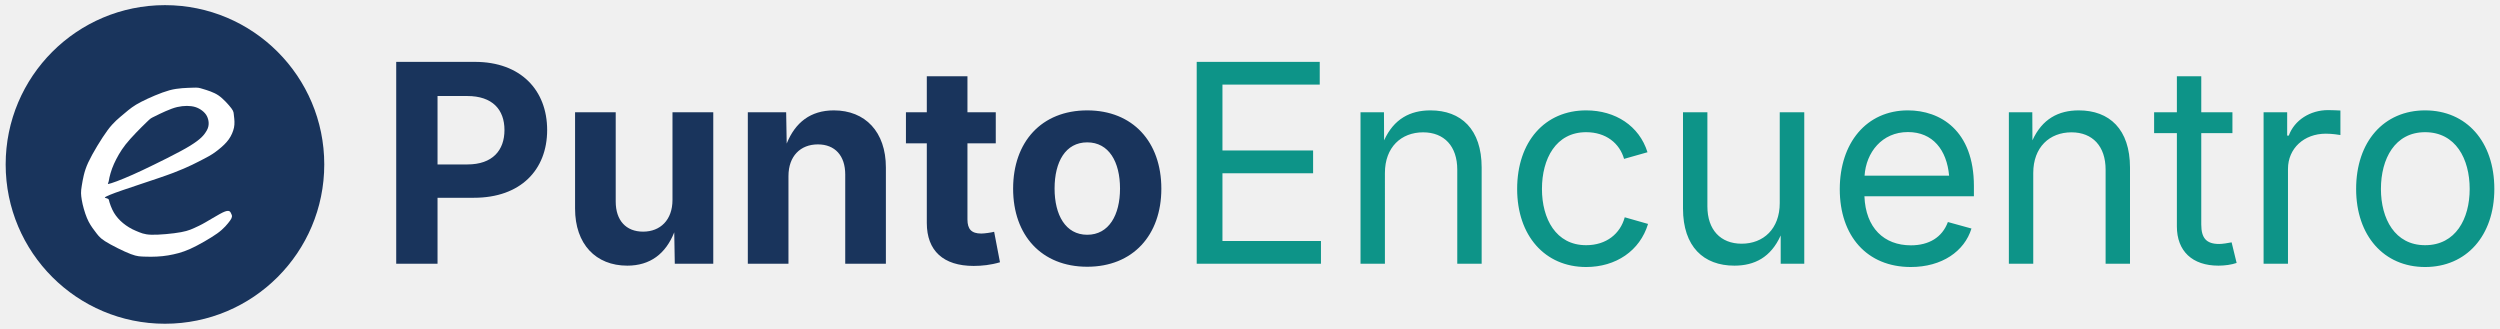
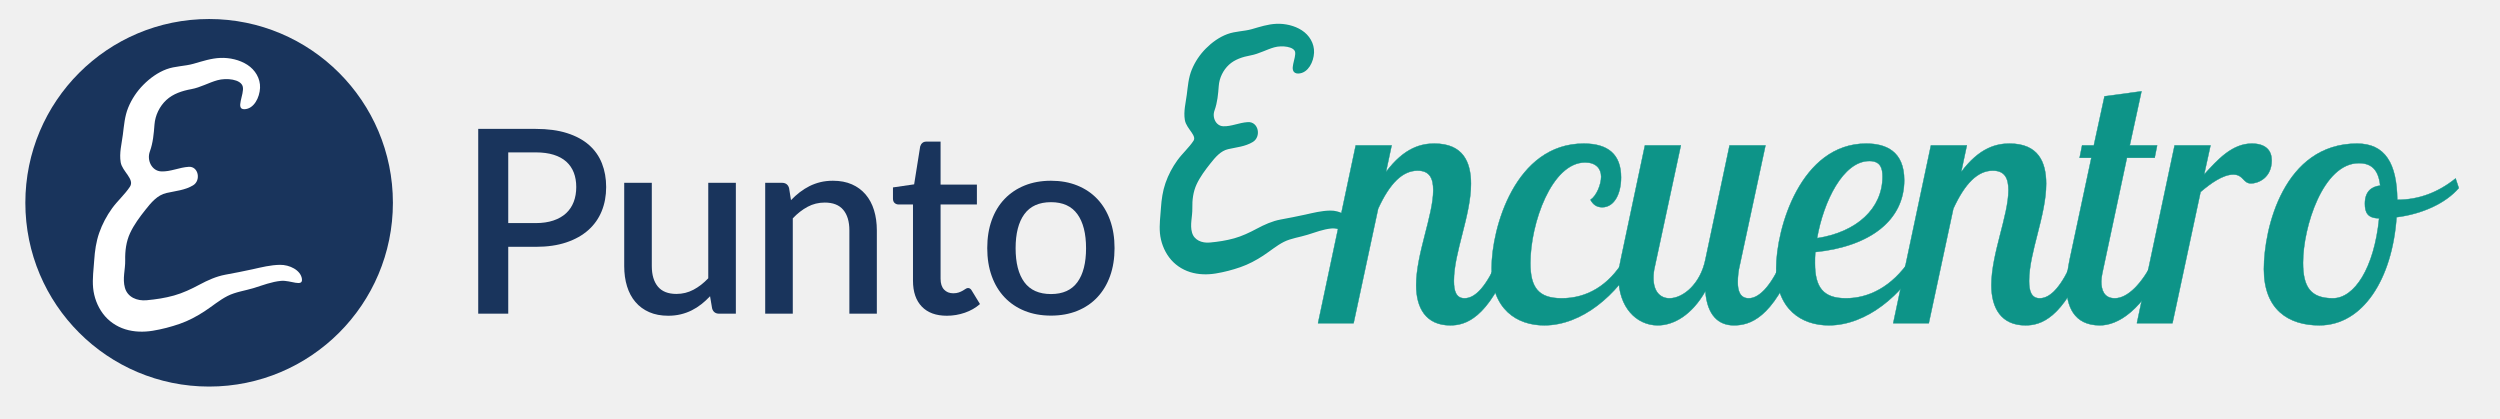
- <svg xmlns="http://www.w3.org/2000/svg" width="973" height="128" viewBox="0 0 972.59 128.00" role="img" aria-label="Logo horizontal PuntoEncuentro" version="1.1" id="svg2">
-   <g id="g1" transform="translate(-4.5263 -5.0283) scale(0.502024)">
-     <circle cx="136.5" cy="137.5" r="123.5" fill="#19345C" id="circle1" />
-     <path d="M 178.00,84.00 C 174.33,81.50 169.33,80.00 166.00,79.00 C 162.67,78.00 162.33,77.83 158.00,78.00 C 153.67,78.17 146.67,78.17 140.00,80.00 C 133.33,81.83 123.83,86.00 118.00,89.00 C 112.17,92.00 109.33,94.33 105.00,98.00 C 100.67,101.67 96.67,104.67 92.00,111.00 C 87.33,117.33 80.33,128.83 77.00,136.00 C 73.67,143.17 72.83,149.17 72.00,154.00 C 71.17,158.83 71.33,160.83 72.00,165.00 C 72.67,169.17 74.33,175.00 76.00,179.00 C 77.67,183.00 79.67,186.00 82.00,189.00 C 84.33,192.00 85.33,194.00 90.00,197.00 C 94.67,200.00 104.67,205.00 110.00,207.00 C 115.33,209.00 117.17,208.83 122.00,209.00 C 126.83,209.17 133.33,209.00 139.00,208.00 C 144.67,207.00 149.67,205.83 156.00,203.00 C 162.33,200.17 171.83,194.67 177.00,191.00 C 182.17,187.33 185.17,183.50 187.00,181.00 C 188.83,178.50 188.67,177.17 188.00,176.00 C 187.33,174.83 187.17,172.50 183.00,174.00 C 178.83,175.50 168.67,182.33 163.00,185.00 C 157.33,187.67 155.17,188.83 149.00,190.00 C 142.83,191.17 131.83,192.17 126.00,192.00 C 120.17,191.83 117.67,190.50 114.00,189.00 C 110.33,187.50 106.83,185.33 104.00,183.00 C 101.17,180.67 98.83,178.00 97.00,175.00 C 95.17,172.00 93.50,167.33 93.00,165.00 C 92.50,162.67 85.67,164.50 94.00,161.00 C 102.33,157.50 130.83,148.67 143.00,144.00 C 155.17,139.33 161.17,136.00 167.00,133.00 C 172.83,130.00 174.83,128.50 178.00,126.00 C 181.17,123.50 184.00,120.83 186.00,118.00 C 188.00,115.17 189.33,112.00 190.00,109.00 C 190.67,106.00 190.33,102.50 190.00,100.00 C 189.67,97.50 190.00,96.67 188.00,94.00 C 186.00,91.33 181.67,86.50 178.00,84.00 Z M 169.00,100.00 C 170.50,103.00 171.17,107.17 169.00,111.00 C 166.83,114.83 164.33,117.83 156.00,123.00 C 147.67,128.17 129.17,137.17 119.00,142.00 C 108.83,146.83 99.33,150.67 95.00,152.00 C 90.67,153.33 92.67,152.50 93.00,150.00 C 93.33,147.50 94.83,141.67 97.00,137.00 C 99.17,132.33 101.83,127.33 106.00,122.00 C 110.17,116.67 118.17,108.67 122.00,105.00 C 125.83,101.33 125.00,102.00 129.00,100.00 C 133.00,98.00 140.83,94.17 146.00,93.00 C 151.17,91.83 156.17,91.83 160.00,93.00 C 163.83,94.17 167.50,97.00 169.00,100.00 Z" fill="#FFFFFF" fill-rule="evenodd" id="path1" />
+ <svg xmlns="http://www.w3.org/2000/svg" xmlns:xlink="http://www.w3.org/1999/xlink" width="789" height="132" viewBox="0 0 789 132" role="img" aria-label="PuntoEncuentro">
+   <defs>
+     <path id="E_MASTER" d="M23.847,64.626 C21.647,67.676 19.828,71.092 18.576,74.689 C17.323,78.287 16.789,82.062 16.540,85.850 C16.292,89.638 15.740,93.405 16.085,97.182 C16.431,100.958 17.839,104.731 20.115,107.779 C22.390,110.827 25.608,113.038 29.244,114.178 C32.881,115.317 36.803,115.395 40.542,114.782 C44.281,114.169 48.005,113.194 51.585,111.951 C55.164,110.709 58.519,108.914 61.717,106.834 C64.914,104.754 67.853,102.218 71.193,100.528 C74.533,98.838 78.463,98.360 82.080,97.235 C85.697,96.111 89.259,94.693 93.132,94.337 C97.006,93.981 102.186,97.046 101.664,93.482 C101.142,89.918 96.569,87.703 92.676,87.768 C88.782,87.833 85.142,88.759 81.452,89.585 C77.763,90.412 73.977,91.117 70.255,91.817 C66.533,92.517 63.098,94.066 59.720,95.873 C56.343,97.681 52.871,99.334 49.224,100.347 C45.576,101.359 41.957,101.920 38.023,102.281 C34.089,102.642 30.228,101.052 29.132,97.209 C28.036,93.366 29.324,89.704 29.238,85.872 C29.152,82.041 29.641,78.200 31.237,74.764 C32.833,71.328 35.159,68.202 37.492,65.257 C39.824,62.311 42.383,59.178 46.140,58.327 C49.897,57.476 53.764,57.184 57.071,55.180 C60.377,53.175 59.268,47.368 55.320,47.592 C51.372,47.816 47.823,49.654 43.984,49.475 C40.145,49.296 38.027,44.930 39.338,41.327 C40.649,37.724 40.953,34.032 41.243,30.259 C41.532,26.485 43.329,22.775 46.108,20.206 C48.887,17.636 52.600,16.444 56.356,15.752 C60.111,15.060 63.426,13.104 67.055,12.098 C70.683,11.092 76.686,11.643 77.428,14.737 C78.169,17.831 74.222,24.119 78.132,23.982 C82.041,23.846 84.333,19.149 84.506,15.248 C84.679,11.348 82.498,7.851 79.313,5.787 C76.128,3.722 72.029,2.815 68.281,2.956 C64.534,3.097 60.931,4.295 57.263,5.348 C53.594,6.400 49.701,6.274 46.143,7.604 C42.585,8.934 39.375,11.265 36.709,13.950 C34.043,16.635 31.908,19.815 30.464,23.350 C29.020,26.886 28.749,30.721 28.269,34.468 C27.789,38.216 26.754,41.978 27.388,45.747 C28.023,49.515 33.206,52.646 31.177,55.749 C29.149,58.851 26.048,61.577 23.847,64.626 Z" />
+   </defs>
+   <g>
+     <circle cx="66" cy="64" r="58" fill="#19345C" />
+     <use href="#E_MASTER" xlink:href="#E_MASTER" transform="translate(17 16) scale(.77)" fill="#FFFFFF" />
  </g>
-   <g id="text2" transform="translate(-131.1191 -21.3457) scale(1)" style="font-size:108px;font-family:Inter;fill:#19345C" aria-label="PuntoEncuentro">
-     <path style="font-weight:700" d="m 285.119,124 h 16.084 V 98.318 h 14.186 c 18.088,0 28.477,-10.811 28.477,-26.367 0,-15.451 -10.23,-26.525 -28.107,-26.525 H 285.119 Z M 301.203,85.346 V 58.715 h 11.549 c 9.861,0 14.502,5.326 14.502,13.236 0,7.91 -4.641,13.395 -14.449,13.395 z m 73.828,39.393 c 8.965,0 14.977,-4.641 18.299,-12.973 L 393.541,124 h 14.977 V 65.043 h -15.873 v 34.119 c 0,7.805 -4.746,12.34 -11.443,12.34 -6.645,0 -10.652,-4.377 -10.652,-11.707 V 65.043 h -15.82 v 37.494 c 0,13.816 8.068,22.201 20.303,22.201 z m 62.754,-34.857 c 0,-7.805 4.693,-12.34 11.443,-12.34 6.645,0 10.652,4.377 10.652,11.707 V 124 h 15.82 V 86.506 c 0,-13.816 -8.016,-22.201 -20.25,-22.201 -9.07,0 -15.029,4.693 -18.352,12.92 l -0.211,-12.182 H 421.965 V 124 h 15.82 z m 80.684,-24.838 H 507.447 V 51.016 h -15.82 v 14.027 h -8.121 v 12.076 h 8.121 v 31.008 c 0,10.811 6.434,16.717 18.246,16.717 3.164,0 6.697,-0.369 10.23,-1.424 l -2.268,-11.865 c -1.16,0.316 -3.797,0.686 -5.01,0.686 -3.85,0 -5.379,-1.74 -5.379,-5.484 V 77.119 h 11.021 z m 35.596,60.117 c 17.719,0 28.846,-12.234 28.846,-30.375 0,-18.246 -11.127,-30.48 -28.846,-30.48 -17.771,0 -28.846,12.234 -28.846,30.48 0,18.141 11.074,30.375 28.846,30.375 z m 0,-12.445 c -8.438,0 -12.709,-7.699 -12.709,-17.982 0,-10.441 4.271,-17.982 12.709,-17.982 8.438,0 12.762,7.594 12.762,17.982 0,10.283 -4.324,17.982 -12.762,17.982 z" id="path2" />
-     <path fill="#0D9488" d="m 596.674,124 h 48.357 v -8.859 H 606.693 V 88.773 h 35.279 v -8.859 h -35.279 V 54.285 h 37.863 v -8.859 h -47.883 z m 73.248,-35.332 c 0,-10.072 6.381,-15.82 14.871,-15.82 8.227,0 13.289,5.432 13.289,14.502 V 124 h 9.492 V 86.559 c 0,-14.924 -8.016,-22.254 -19.934,-22.254 -7.91,0 -14.238,3.322 -18.035,11.654 l -0.053,-10.916 h -9.123 V 124 h 9.492 z m 78.311,36.598 c 11.549,0 20.936,-6.275 24.1,-16.77 l -9.07,-2.584 c -1.74,6.381 -7.119,10.863 -15.029,10.863 -11.76,0 -17.191,-10.283 -17.191,-21.885 0,-11.76 5.432,-22.096 17.191,-22.096 7.752,0 13.025,4.324 14.766,10.389 l 9.123,-2.584 C 768.904,70.316 759.623,64.305 748.232,64.305 c -16.031,0 -26.842,12.129 -26.842,30.586 0,18.193 10.811,30.375 26.842,30.375 z m 57.691,-0.527 c 7.752,0 14.186,-3.164 18.035,-11.76 V 124 h 9.176 V 65.043 h -9.545 V 100.375 c 0,10.072 -6.381,15.82 -14.818,15.82 -8.227,0 -13.342,-5.432 -13.342,-14.502 V 65.043 h -9.492 v 37.441 c 0,14.924 8.068,22.254 19.986,22.254 z m 68.66,0.527 c 12.076,0 20.883,-6.064 23.625,-14.977 l -9.176,-2.531 c -2.215,6.012 -7.436,9.07 -14.396,9.07 -10.441,0 -17.613,-6.75 -18.088,-19.09 h 42.609 v -3.955 c 0,-21.779 -13.184,-29.479 -25.682,-29.479 -16.084,0 -26.525,12.604 -26.525,30.691 0,18.141 10.547,30.27 27.633,30.27 z M 856.602,89.723 c 0.58,-9.018 6.75,-16.98 16.875,-16.98 9.703,0 15.135,6.961 16.031,16.98 z m 65.654,-1.055 c 0,-10.072 6.381,-15.82 14.871,-15.82 8.227,0 13.289,5.432 13.289,14.502 V 124 h 9.492 V 86.559 c 0,-14.924 -8.016,-22.254 -19.934,-22.254 -7.91,0 -14.238,3.322 -18.035,11.654 l -0.053,-10.916 h -9.123 V 124 h 9.492 z m 77.52,-23.625 H 987.646 V 51.016 h -9.492 v 14.027 h -8.859 v 8.121 h 8.859 v 36.281 c 0,9.65 6.012,15.293 16.189,15.293 2.426,0 5.115,-0.369 7.066,-1.055 l -1.951,-8.016 c -1.582,0.316 -3.639,0.633 -4.852,0.633 -5.01,0 -6.961,-2.32 -6.961,-7.594 V 73.164 h 12.129 z M 1011.904,124 h 9.492 V 87.086 c 0,-7.963 6.223,-13.711 14.713,-13.711 2.531,0 5.115,0.422 5.695,0.527 v -9.545 c -1.107,-0.053 -3.428,-0.158 -4.799,-0.158 -7.014,0 -13.131,3.955 -15.293,9.914 h -0.633 v -9.07 h -9.176 z m 62.859,1.266 c 16.084,0 26.947,-12.182 26.947,-30.375 0,-18.457 -10.863,-30.586 -26.947,-30.586 -16.031,0 -26.842,12.129 -26.842,30.586 0,18.193 10.81,30.375 26.842,30.375 z m 0,-8.49 c -11.76,0 -17.191,-10.283 -17.191,-21.885 0,-11.76 5.432,-22.096 17.191,-22.096 11.918,0 17.35,10.389 17.35,22.096 0,11.602 -5.432,21.885 -17.35,21.885 z" id="path3" />
+   <g fill="#19345C" transform="translate(144 99)">
+     <path d="M619 706Q697 706 756.5 726.0Q816 746 855.5 782.5Q895 819 915.0 871.0Q935 923 935 987Q935 1050 915.5 1100.0Q896 1150 857.0 1185.0Q818 1220 758.5 1238.5Q699 1257 619 1257H405V706ZM619 1440Q760 1440 863.5 1407.0Q967 1374 1034.5 1314.5Q1102 1255 1135.0 1171.5Q1168 1088 1168 987Q1168 884 1133.0 798.5Q1098 713 1029.0 651.5Q960 590 857.5 555.5Q755 521 619 521H405V0H171V1440Z" transform="translate(0.000 0.000) scale(0.0405 -0.0405)" />
+     <path d="M991 1020V0H861Q818 0 806 41L790 136Q758 102 722.5 74.0Q687 46 647.0 26.0Q607 6 561.5 -5.0Q516 -16 464 -16Q380 -16 316.0 12.0Q252 40 208.5 91.0Q165 142 143.0 213.5Q121 285 121 371V1020H336V371Q336 268 383.5 211.0Q431 154 528 154Q599 154 660.5 186.5Q722 219 776 276V1020Z" transform="translate(48.100 0.000) scale(0.0405 -0.0405)" />
+     <path d="M332 885Q365 919 400.5 946.5Q436 974 476.0 994.0Q516 1014 561.0 1025.0Q606 1036 659 1036Q743 1036 806.5 1008.0Q870 980 913.5 929.0Q957 878 979.0 806.5Q1001 735 1001 649V0H787V649Q787 752 739.5 809.0Q692 866 595 866Q523 866 461.5 833.0Q400 800 346 743V0H131V1020H261Q305 1020 317 979Z" transform="translate(92.191 0.000) scale(0.0405 -0.0405)" />
+     <path d="M458 -16Q331 -16 262.5 55.5Q194 127 194 257V851H82Q64 851 51.0 862.5Q38 874 38 897V984L203 1008L250 1303Q255 1320 267.0 1330.5Q279 1341 299 1341H409V1006H692V851H409V272Q409 217 436.0 188.0Q463 159 508 159Q533 159 551.0 165.5Q569 172 582.0 179.5Q595 187 604.5 193.5Q614 200 623 200Q641 200 652 180L716 75Q666 31 598.0 7.5Q530 -16 458 -16Z" transform="translate(136.282 0.000) scale(0.0405 -0.0405)" />
+     <path d="M572 1036Q685 1036 776.5 999.0Q868 962 932.5 894.0Q997 826 1032.0 729.0Q1067 632 1067 511Q1067 390 1032.0 293.0Q997 196 932.5 127.5Q868 59 776.5 22.0Q685 -15 572 -15Q458 -15 366.5 22.0Q275 59 210.0 127.5Q145 196 110.0 293.0Q75 390 75 511Q75 632 110.0 729.0Q145 826 210.0 894.0Q275 962 366.5 999.0Q458 1036 572 1036ZM572 153Q710 153 777.5 245.5Q845 338 845 510Q845 682 777.5 775.5Q710 869 572 869Q432 869 364.0 775.5Q296 682 296 510Q296 338 364.0 245.5Q432 153 572 153Z" transform="translate(164.538 0.000) scale(0.0405 -0.0405)" />
+   </g>
+   <use href="#E_MASTER" xlink:href="#E_MASTER" fill="#0D9488" transform="translate(355.44 6) scale(0.695)" stroke="#0D9488" stroke-width="1.56" stroke-linecap="round" stroke-linejoin="round" />
+   <g fill="#0D9488" transform="translate(9 0)" stroke="#0D9488" stroke-width="1.10" stroke-linecap="round" stroke-linejoin="round">
+     <path d="M84 500 -22 0H78L147 322C180 394 216 429 258 429C292 429 302 407 302 374C302 303 254 195 254 107C254 43 281 -6 350 -6C391 -6 456 11 521 179H484C453 107 422 70 390 70C366 70 360 91 360 119C360 199 408 303 408 392C408 453 386 505 305 505C270 505 221 495 169 425L185 500Z" transform="translate(409.439 102.000) scale(0.11224 -0.11224)" />
+     <path d="M286 347C293 334 303 326 319 326C353 326 372 364 372 410C372 475 335 505 267 505C74 505 8 267 8 155C8 39 79 -6 156 -6C263 -6 362 81 415 179H381C337 105 275 70 205 70C140 70 117 100 117 169C117 281 177 452 271 452C301 452 316 435 316 412C316 390 303 358 286 347Z" transform="translate(460.855 102.000) scale(0.11224 -0.11224)" />
+     <path d="M322 500 254 179C240 110 191 70 153 70C128 70 108 88 108 127C108 137 109 148 112 160L185 500H84L16 179C12 161 10 144 10 128C10 45 60 -6 120 -6C165 -6 216 23 254 90C259 22 291 -6 334 -6C378 -6 443 12 508 179H471C442 111 408 70 376 70C351 70 345 92 345 115C345 131 347 148 350 160L423 500Z" transform="translate(500.710 102.000) scale(0.11224 -0.11224)" />
+     <path d="M368 402C368 484 316 505 261 505C77 505 8 267 8 154C8 39 79 -6 156 -6C263 -6 364 81 417 179H385C333 101 267 70 204 70C140 70 117 101 117 169C117 179 117 189 118 200C273 216 368 290 368 402ZM270 456C302 456 307 435 307 412C307 322 234 256 123 239C141 342 196 456 270 456Z" transform="translate(550.667 102.000) scale(0.11224 -0.11224)" />
+     <path d="M84 500 -22 0H78L147 322C180 394 216 429 258 429C292 429 302 407 302 374C302 303 254 195 254 107C254 43 281 -6 350 -6C391 -6 456 11 521 179H484C453 107 422 70 390 70C366 70 360 91 360 119C360 199 408 303 408 392C408 453 386 505 305 505C270 505 221 495 169 425L185 500Z" transform="translate(590.972 102.000) scale(0.11224 -0.11224)" />
+     <path d="M44 465H77L16 179C12 159 7 131 7 106C7 49 27 -6 101 -6C150 -6 221 32 290 179H253C220 111 179 70 143 70C113 70 105 93 105 117C105 132 110 149 112 160L177 465H255L262 500H185L218 652L114 638L84 500H51Z" transform="translate(642.388 102.000) scale(0.11224 -0.11224)" />
+     <path d="M84 500 -22 0H78L157 369C185 393 220 418 249 418C278 418 276 393 299 393C317 393 357 407 357 458C357 485 341 505 301 505C246 505 205 460 167 418L185 500Z" transform="translate(667.876 102.000) scale(0.11224 -0.11224)" />
+     <path d="M270 505C64 505 8 267 8 152C8 38 77 -6 164 -6C287 -6 369 125 381 298C453 307 519 337 556 380L547 407C497 367 443 347 383 347C382 449 349 505 270 505ZM202 70C140 70 118 101 118 170C118 270 174 450 275 450C308 450 330 434 335 387C310 384 292 370 292 336C292 312 299 295 332 295C318 154 262 70 202 70Z" transform="translate(704.589 102.000) scale(0.11224 -0.11224)" />
  </g>
</svg>
